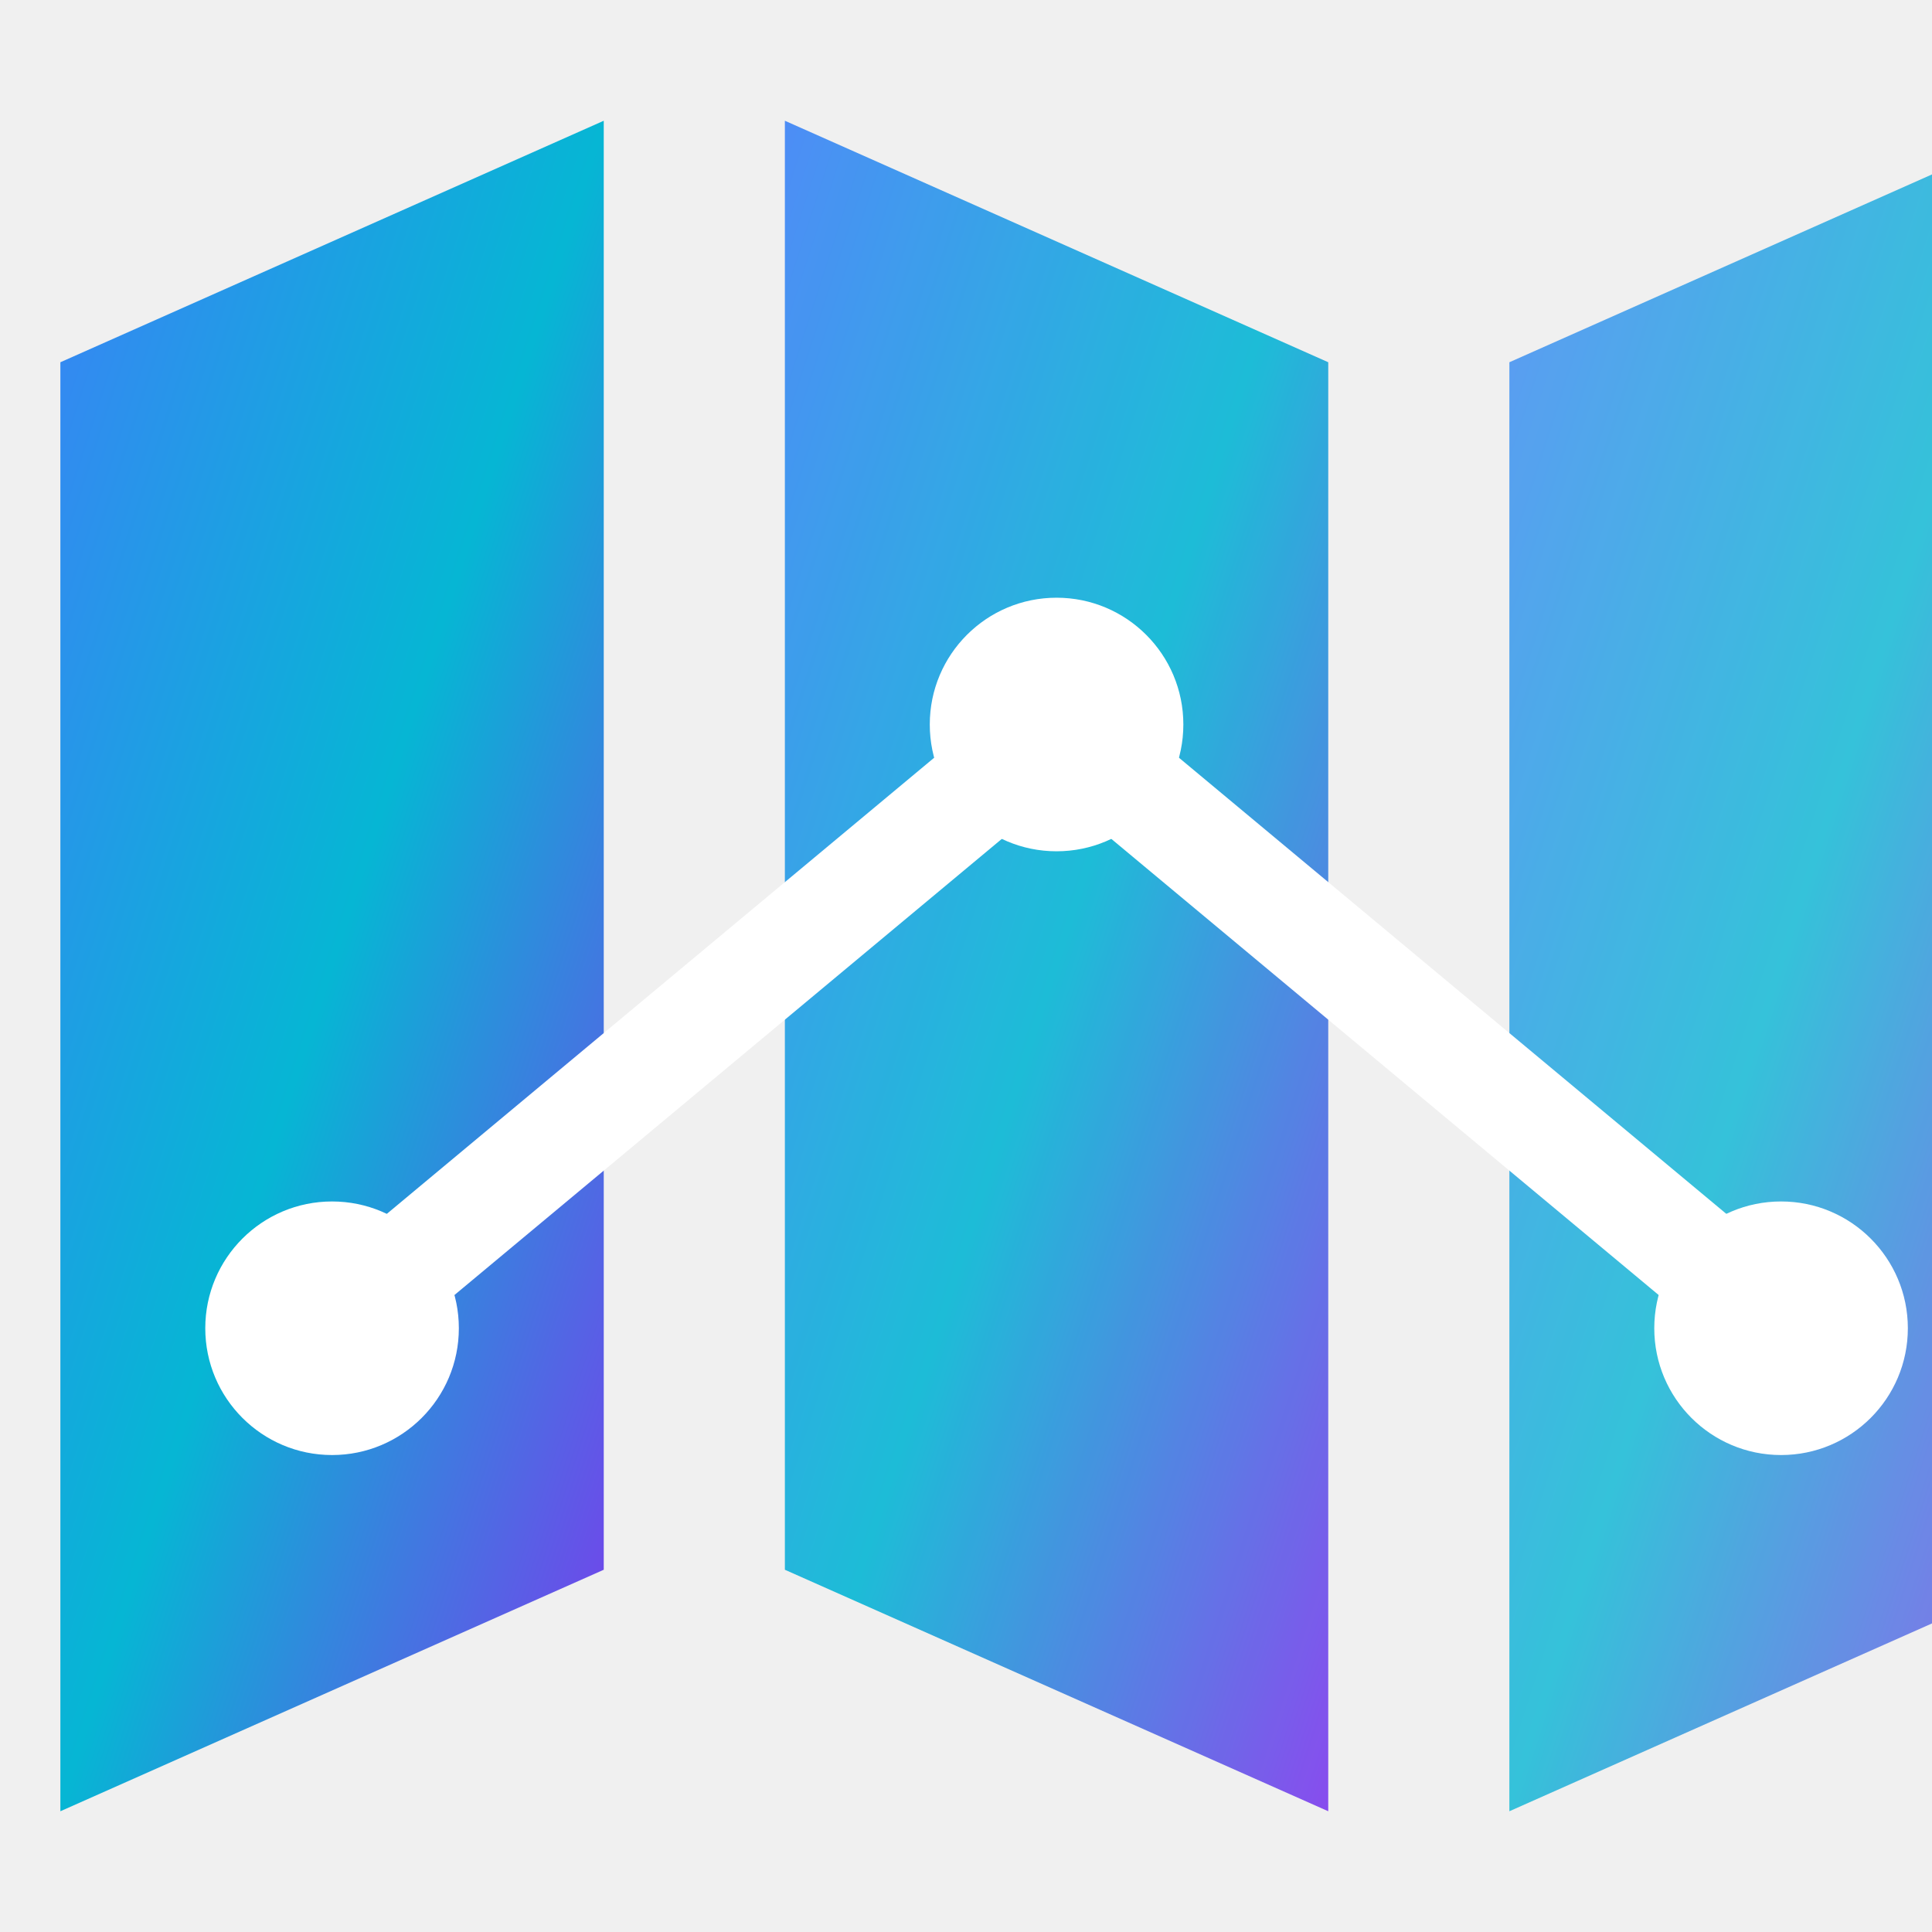
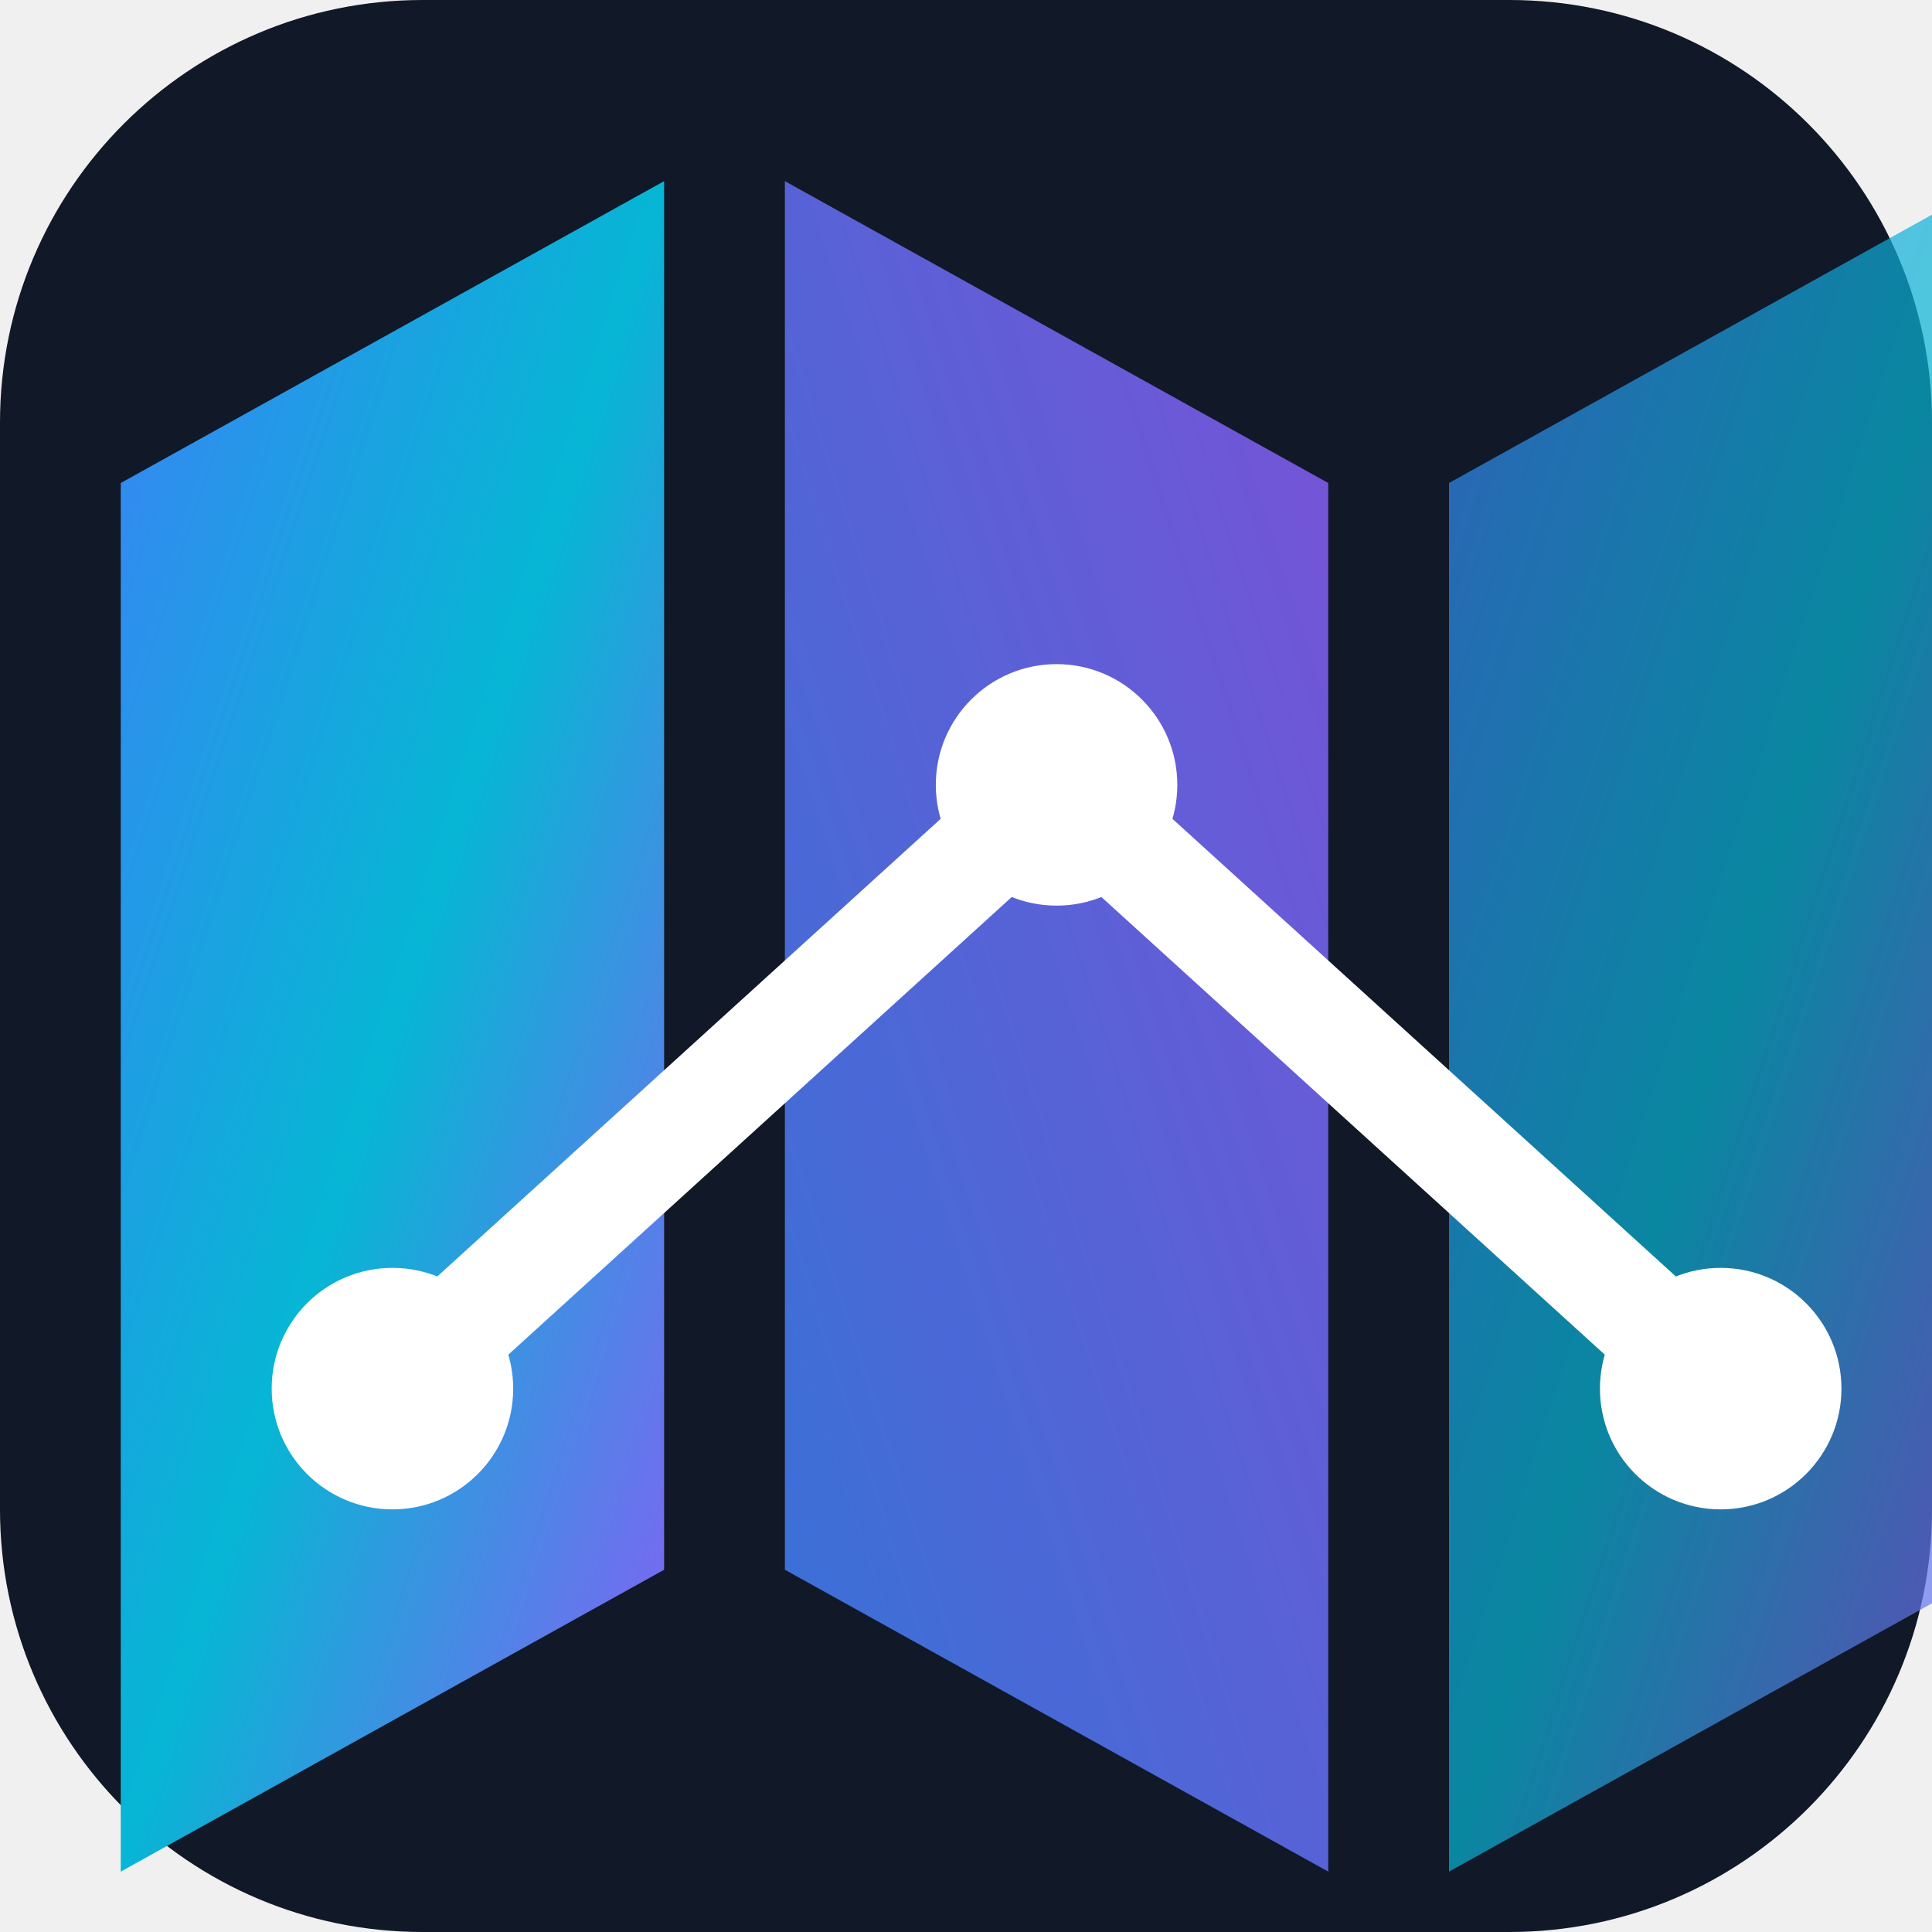
<svg xmlns="http://www.w3.org/2000/svg" width="64" height="64" viewBox="0 0 64 64" role="img" aria-label="mapmmd icon">
  <defs>
-     <linearGradient id="mapGrad" x1="0%" y1="0%" x2="100%" y2="100%">
+     <linearGradient id="g1" x1="0%" y1="0%" x2="100%" y2="100%">
      <stop offset="0%" stop-color="#3B82F6" />
      <stop offset="50%" stop-color="#06B6D4" />
-       <stop offset="100%" stop-color="#7C3AED" />
+       <stop offset="100%" stop-color="#8B5CF6" />
+     </linearGradient>
+     <linearGradient id="g2" x1="0%" y1="100%" x2="100%" y2="0%">
+       <stop offset="0%" stop-color="#3B82F6" />
+       <stop offset="100%" stop-color="#8B5CF6" />
    </linearGradient>
  </defs>
-   <g transform="translate(2 4)">
-     <path d="M0 8 L18 0 L18 48 L0 56 Z" fill="url(#mapGrad)" />
-     <path d="M24 0 L42 8 L42 56 L24 48 Z" fill="url(#mapGrad)" opacity="0.9" />
-     <path d="M48 8 L66 0 L66 48 L48 56 Z" fill="url(#mapGrad)" opacity="0.8" />
-     <polyline points="9,40 33,20 57,40" fill="none" stroke="#FFFFFF" stroke-width="3.5" stroke-linecap="round" stroke-linejoin="round" />
-     <circle cx="9" cy="40" r="4.2" fill="#FFFFFF" />
-     <circle cx="33" cy="20" r="4.2" fill="#FFFFFF" />
-     <circle cx="57" cy="40" r="4.2" fill="#FFFFFF" />
+   <rect width="64" height="64" rx="14" fill="#111827" />
+   <g transform="translate(4 6)">
+     <path d="M0 10 L18 0 L18 46 L0 56 Z" fill="url(#g1)" />
+     <path d="M22 0 L40 10 L40 56 L22 46 Z" fill="url(#g2)" opacity="0.85" />
+     <path d="M44 10 L62 0 L62 46 L44 56 Z" fill="url(#g1)" opacity="0.7" />
+     <polyline points="9,40 31,20 53,40" fill="none" stroke="#FFFFFF" stroke-width="3.5" stroke-linecap="round" stroke-linejoin="round" />
+     <circle cx="9" cy="40" r="4" fill="#FFFFFF" />
+     <circle cx="31" cy="20" r="4" fill="#FFFFFF" />
+     <circle cx="53" cy="40" r="4" fill="#FFFFFF" />
  </g>
</svg>
